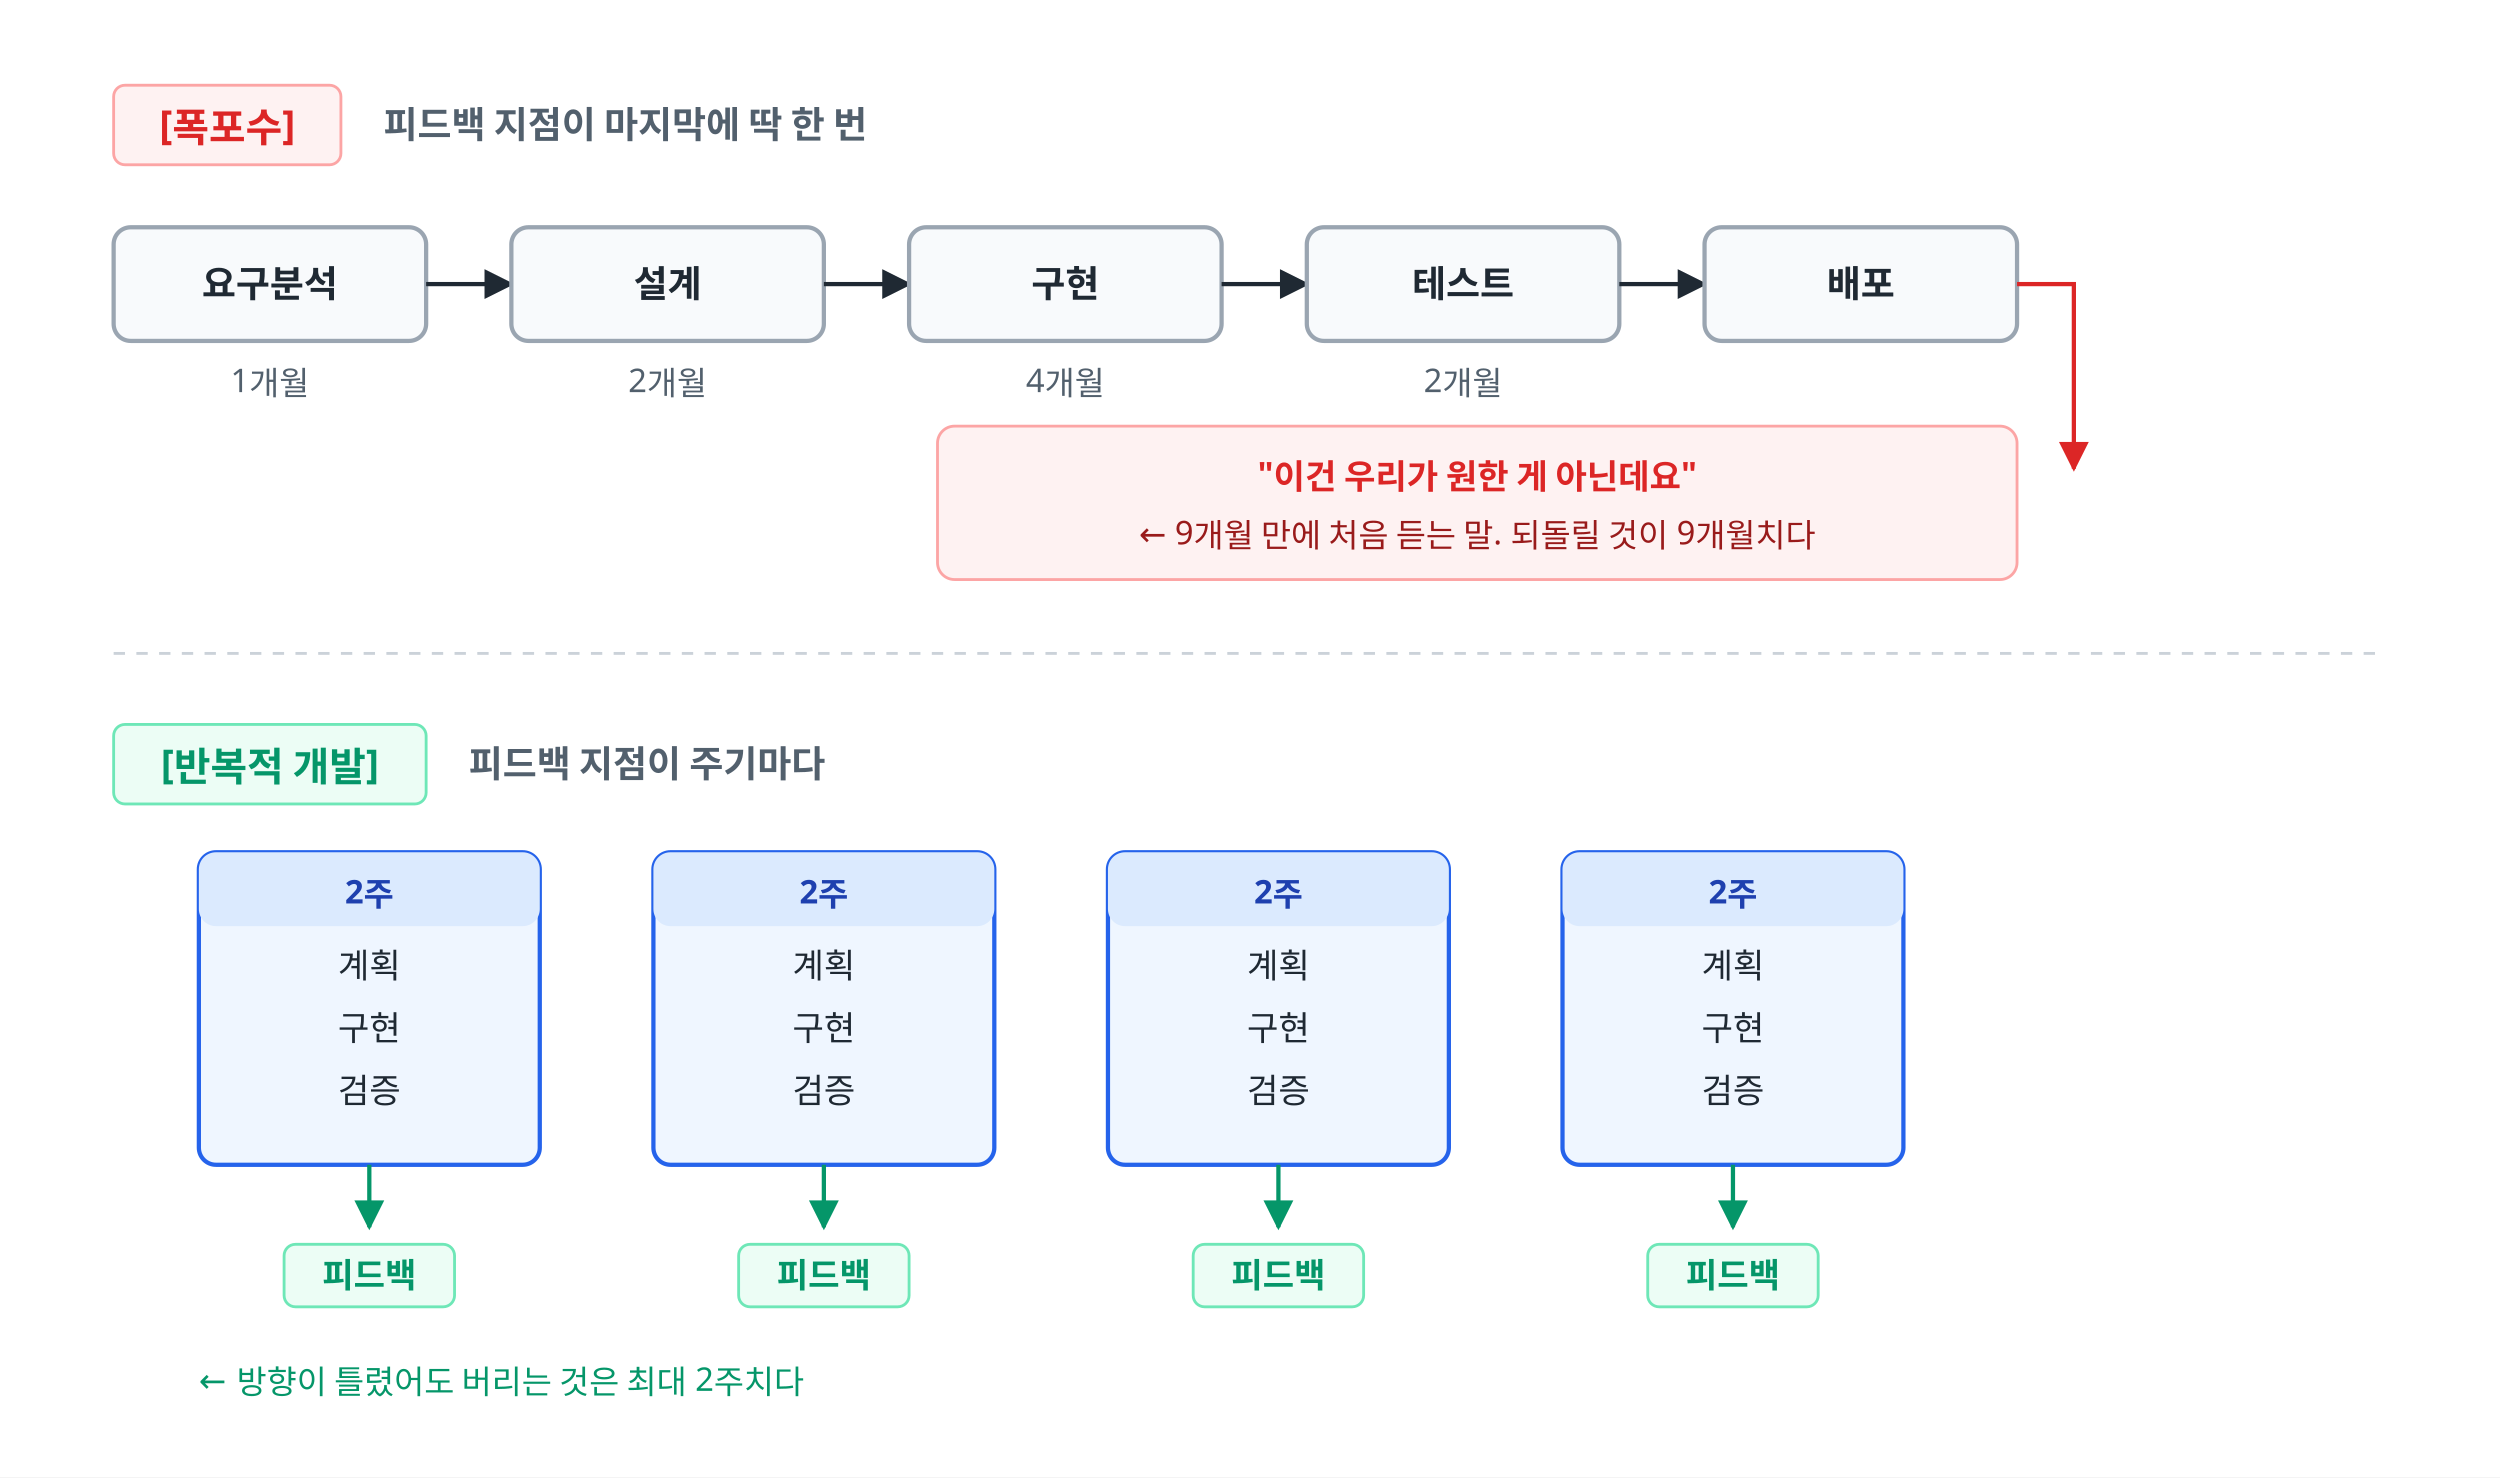
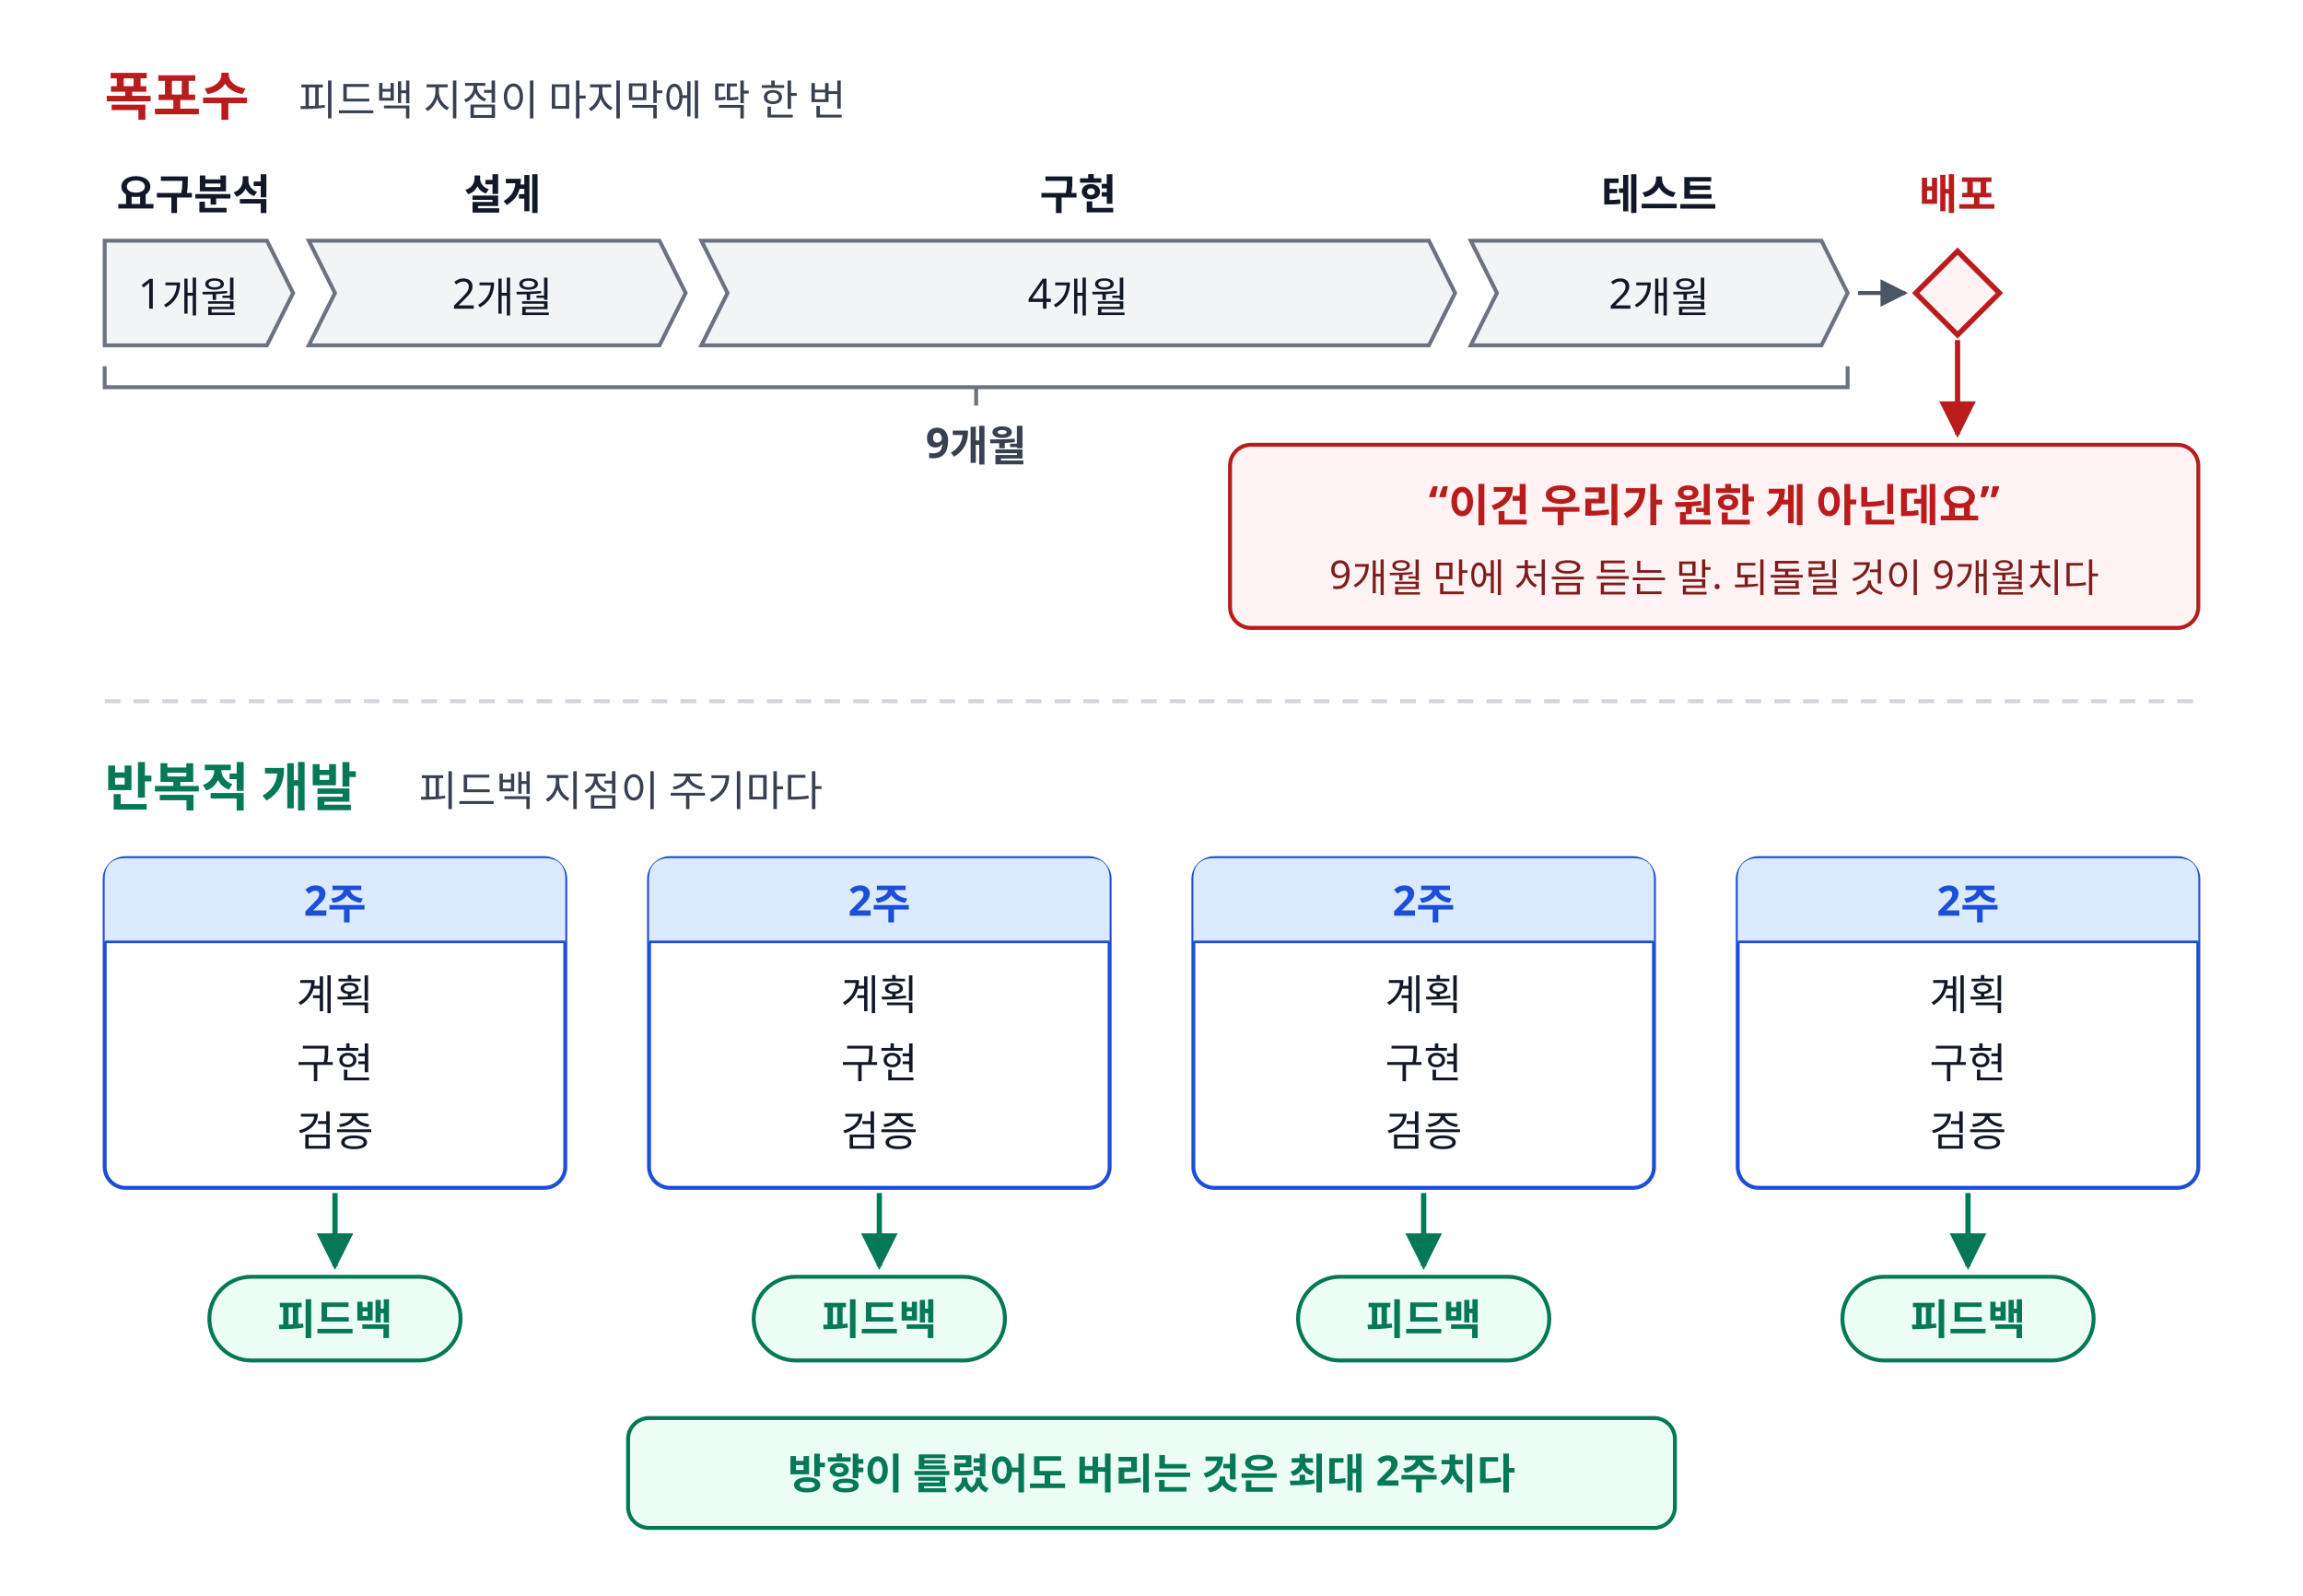
- <svg xmlns="http://www.w3.org/2000/svg" viewBox="0 0 880 520" width="880" height="520" font-family="'Malgun Gothic','Apple SD Gothic Neo','Noto Sans KR','Segoe UI',sans-serif" role="img" aria-labelledby="t d">
-   <rect width="880" height="520" fill="#ffffff" />
+ <svg xmlns="http://www.w3.org/2000/svg" viewBox="0 0 880 610" width="880" height="610" font-family="'Malgun Gothic','Apple SD Gothic Neo','Noto Sans KR','Segoe UI',sans-serif" role="img" aria-labelledby="t d">
+   <rect width="880" height="610" fill="#ffffff" />
  <defs>
-     <marker id="a-ink" viewBox="0 0 10 10" refX="9" refY="5" markerWidth="7" markerHeight="7" orient="auto-start-reverse">
-       <path d="M0,0 L10,5 L0,10 z" fill="#1f2933" />
+     <marker id="ah-gray" viewBox="0 0 10 10" refX="9" refY="5" markerWidth="7" markerHeight="7" orient="auto">
+       <path d="M0,0 L10,5 L0,10 z" fill="#4b5563" />
    </marker>
-     <marker id="a-red" viewBox="0 0 10 10" refX="9" refY="5" markerWidth="7" markerHeight="7" orient="auto-start-reverse">
-       <path d="M0,0 L10,5 L0,10 z" fill="#dc2626" />
+     <marker id="ah-red" viewBox="0 0 10 10" refX="9" refY="5" markerWidth="7" markerHeight="7" orient="auto">
+       <path d="M0,0 L10,5 L0,10 z" fill="#b91c1c" />
    </marker>
-     <marker id="a-green" viewBox="0 0 10 10" refX="9" refY="5" markerWidth="7" markerHeight="7" orient="auto-start-reverse">
-       <path d="M0,0 L10,5 L0,10 z" fill="#059669" />
+     <marker id="ah-green" viewBox="0 0 10 10" refX="9" refY="5" markerWidth="7" markerHeight="7" orient="auto">
+       <path d="M0,0 L10,5 L0,10 z" fill="#047857" />
    </marker>
  </defs>
-   <g>
-     <rect x="40" y="30" width="80" height="28" rx="4" fill="#fef2f2" stroke="#fca5a5" stroke-width="1" />
-     <text x="80" y="48.9" font-size="14" font-weight="bold" fill="#dc2626" text-anchor="middle">[폭포수]</text>
-     <text x="135" y="48.55" font-size="13" font-weight="bold" fill="#52606d">피드백 지점이 마지막에 딱 한 번</text>
-     <rect x="40" y="80" width="110" height="40" rx="6" fill="#f8fafc" stroke="#9aa5b1" stroke-width="1.5" />
-     <text x="95" y="104.55" font-size="13" font-weight="bold" fill="#1f2933" text-anchor="middle">요구분석</text>
-     <text x="95" y="138.025" font-size="11.5" fill="#52606d" text-anchor="middle">1개월</text>
-     <path d="M150,100 L180,100" stroke="#1f2933" stroke-width="1.5" fill="none" marker-end="url(#a-ink)" />
-     <rect x="180" y="80" width="110" height="40" rx="6" fill="#f8fafc" stroke="#9aa5b1" stroke-width="1.5" />
-     <text x="235" y="104.55" font-size="13" font-weight="bold" fill="#1f2933" text-anchor="middle">설계</text>
-     <text x="235" y="138.025" font-size="11.5" fill="#52606d" text-anchor="middle">2개월</text>
-     <path d="M290,100 L320,100" stroke="#1f2933" stroke-width="1.5" fill="none" marker-end="url(#a-ink)" />
-     <rect x="320" y="80" width="110" height="40" rx="6" fill="#f8fafc" stroke="#9aa5b1" stroke-width="1.5" />
-     <text x="375" y="104.55" font-size="13" font-weight="bold" fill="#1f2933" text-anchor="middle">구현</text>
-     <text x="375" y="138.025" font-size="11.5" fill="#52606d" text-anchor="middle">4개월</text>
-     <path d="M430,100 L460,100" stroke="#1f2933" stroke-width="1.5" fill="none" marker-end="url(#a-ink)" />
-     <rect x="460" y="80" width="110" height="40" rx="6" fill="#f8fafc" stroke="#9aa5b1" stroke-width="1.5" />
-     <text x="515" y="104.55" font-size="13" font-weight="bold" fill="#1f2933" text-anchor="middle">테스트</text>
-     <text x="515" y="138.025" font-size="11.5" fill="#52606d" text-anchor="middle">2개월</text>
-     <path d="M570,100 L600,100" stroke="#1f2933" stroke-width="1.5" fill="none" marker-end="url(#a-ink)" />
-     <rect x="600" y="80" width="110" height="40" rx="6" fill="#f8fafc" stroke="#9aa5b1" stroke-width="1.5" />
-     <text x="655" y="104.55" font-size="13" font-weight="bold" fill="#1f2933" text-anchor="middle">배포</text>
-     <path d="M710,100 L730,100 L730,165" stroke="#dc2626" stroke-width="1.5" fill="none" marker-end="url(#a-red)" />
-     <rect x="330" y="150" width="380" height="54" rx="6" fill="#fef2f2" stroke="#fca5a5" stroke-width="1" />
-     <text x="520" y="171.2" font-size="12" font-weight="bold" fill="#dc2626" text-anchor="middle">"이건 우리가 원한 게 아닌데요"</text>
-     <text x="520" y="192.025" font-size="11.5" fill="#991b1b" text-anchor="middle">← 9개월 만에 처음 듣는 말. 되돌릴 것이 9개월치다</text>
-   </g>
-   <line x1="40" y1="230" x2="840" y2="230" stroke="#cbd2d9" stroke-width="1" stroke-dasharray="4 4" />
-   <g>
-     <rect x="40" y="255" width="110" height="28" rx="4" fill="#ecfdf5" stroke="#6ee7b7" stroke-width="1" />
-     <text x="95" y="273.9" font-size="14" font-weight="bold" fill="#059669" text-anchor="middle">[반복적 개발]</text>
-     <text x="165" y="273.55" font-size="13" font-weight="bold" fill="#52606d">피드백 지점이 주기마다</text>
-     <g>
-       <rect x="70" y="300" width="120" height="110" rx="6" fill="#eff6ff" stroke="#2563eb" stroke-width="1.5" />
-       <rect x="70" y="300" width="120" height="26" rx="6" fill="#dbeafe" />
-       <text x="130" y="318.025" font-size="11.5" font-weight="bold" fill="#1e40af" text-anchor="middle">2주</text>
-       <text x="130" y="344.2" font-size="12" fill="#1f2933" text-anchor="middle">계획</text>
-       <text x="130" y="366.2" font-size="12" fill="#1f2933" text-anchor="middle">구현</text>
-       <text x="130" y="388.2" font-size="12" fill="#1f2933" text-anchor="middle">검증</text>
-       <path d="M130,410 L130,432" stroke="#059669" stroke-width="1.5" fill="none" marker-end="url(#a-green)" />
-       <rect x="100" y="438" width="60" height="22" rx="4" fill="#ecfdf5" stroke="#6ee7b7" stroke-width="1" />
-       <text x="130" y="453.2" font-size="12" font-weight="bold" fill="#059669" text-anchor="middle">피드백</text>
-     </g>
-     <g>
-       <rect x="230" y="300" width="120" height="110" rx="6" fill="#eff6ff" stroke="#2563eb" stroke-width="1.5" />
-       <rect x="230" y="300" width="120" height="26" rx="6" fill="#dbeafe" />
-       <text x="290" y="318.025" font-size="11.5" font-weight="bold" fill="#1e40af" text-anchor="middle">2주</text>
-       <text x="290" y="344.2" font-size="12" fill="#1f2933" text-anchor="middle">계획</text>
-       <text x="290" y="366.2" font-size="12" fill="#1f2933" text-anchor="middle">구현</text>
-       <text x="290" y="388.2" font-size="12" fill="#1f2933" text-anchor="middle">검증</text>
-       <path d="M290,410 L290,432" stroke="#059669" stroke-width="1.5" fill="none" marker-end="url(#a-green)" />
-       <rect x="260" y="438" width="60" height="22" rx="4" fill="#ecfdf5" stroke="#6ee7b7" stroke-width="1" />
-       <text x="290" y="453.2" font-size="12" font-weight="bold" fill="#059669" text-anchor="middle">피드백</text>
-     </g>
-     <g>
-       <rect x="390" y="300" width="120" height="110" rx="6" fill="#eff6ff" stroke="#2563eb" stroke-width="1.5" />
-       <rect x="390" y="300" width="120" height="26" rx="6" fill="#dbeafe" />
-       <text x="450" y="318.025" font-size="11.5" font-weight="bold" fill="#1e40af" text-anchor="middle">2주</text>
-       <text x="450" y="344.2" font-size="12" fill="#1f2933" text-anchor="middle">계획</text>
-       <text x="450" y="366.2" font-size="12" fill="#1f2933" text-anchor="middle">구현</text>
-       <text x="450" y="388.2" font-size="12" fill="#1f2933" text-anchor="middle">검증</text>
-       <path d="M450,410 L450,432" stroke="#059669" stroke-width="1.5" fill="none" marker-end="url(#a-green)" />
-       <rect x="420" y="438" width="60" height="22" rx="4" fill="#ecfdf5" stroke="#6ee7b7" stroke-width="1" />
-       <text x="450" y="453.2" font-size="12" font-weight="bold" fill="#059669" text-anchor="middle">피드백</text>
-     </g>
-     <g>
-       <rect x="550" y="300" width="120" height="110" rx="6" fill="#eff6ff" stroke="#2563eb" stroke-width="1.5" />
-       <rect x="550" y="300" width="120" height="26" rx="6" fill="#dbeafe" />
-       <text x="610" y="318.025" font-size="11.5" font-weight="bold" fill="#1e40af" text-anchor="middle">2주</text>
-       <text x="610" y="344.2" font-size="12" fill="#1f2933" text-anchor="middle">계획</text>
-       <text x="610" y="366.2" font-size="12" fill="#1f2933" text-anchor="middle">구현</text>
-       <text x="610" y="388.2" font-size="12" fill="#1f2933" text-anchor="middle">검증</text>
-       <path d="M610,410 L610,432" stroke="#059669" stroke-width="1.5" fill="none" marker-end="url(#a-green)" />
-       <rect x="580" y="438" width="60" height="22" rx="4" fill="#ecfdf5" stroke="#6ee7b7" stroke-width="1" />
-       <text x="610" y="453.2" font-size="12" font-weight="bold" fill="#059669" text-anchor="middle">피드백</text>
-     </g>
-     <text x="70" y="490.025" font-size="11.5" fill="#059669">← 방향이 틀렸어도 버리는 것은 최대 2주치다</text>
-   </g>
+   <text x="40" y="44" font-size="20" font-weight="bold" fill="#b91c1c">폭포수</text>
+   <text x="114" y="44" font-size="16" fill="#374151">피드백 지점이 마지막에 딱 한 번</text>
+   <text x="74" y="80" font-size="16" font-weight="bold" fill="#111827" text-anchor="middle">요구분석</text>
+   <text x="192" y="80" font-size="16" font-weight="bold" fill="#111827" text-anchor="middle">설계</text>
+   <text x="412" y="80" font-size="16" font-weight="bold" fill="#111827" text-anchor="middle">구현</text>
+   <text x="634" y="80" font-size="16" font-weight="bold" fill="#111827" text-anchor="middle">테스트</text>
+   <text x="748" y="80" font-size="16" font-weight="bold" fill="#b91c1c" text-anchor="middle">배포</text>
+   <path d="M40,92 L102,92 L112,112 L102,132 L40,132 Z" fill="#f3f4f6" stroke="#6b7280" stroke-width="1.5" />
+   <path d="M118,92 L252,92 L262,112 L252,132 L118,132 L128,112 Z" fill="#f3f4f6" stroke="#6b7280" stroke-width="1.5" />
+   <path d="M268,92 L546,92 L556,112 L546,132 L268,132 L278,112 Z" fill="#f3f4f6" stroke="#6b7280" stroke-width="1.5" />
+   <path d="M562,92 L696,92 L706,112 L696,132 L562,132 L572,112 Z" fill="#f3f4f6" stroke="#6b7280" stroke-width="1.5" />
+   <text x="72" y="118" font-size="16" fill="#111827" text-anchor="middle">1개월</text>
+   <text x="192" y="118" font-size="16" fill="#111827" text-anchor="middle">2개월</text>
+   <text x="412" y="118" font-size="16" fill="#111827" text-anchor="middle">4개월</text>
+   <text x="634" y="118" font-size="16" fill="#111827" text-anchor="middle">2개월</text>
+   <line x1="710" y1="112" x2="728" y2="112" stroke="#4b5563" stroke-width="1.5" marker-end="url(#ah-gray)" />
+   <path d="M748,96 L764,112 L748,128 L732,112 Z" fill="#fef2f2" stroke="#b91c1c" stroke-width="2" />
+   <path d="M40,140 L40,148 L706,148 L706,140" fill="none" stroke="#6b7280" stroke-width="1.5" />
+   <line x1="373" y1="148" x2="373" y2="155" stroke="#6b7280" stroke-width="1.5" />
+   <text x="373" y="175" font-size="16" font-weight="bold" fill="#374151" text-anchor="middle">9개월</text>
+   <line x1="748" y1="130" x2="748" y2="166" stroke="#b91c1c" stroke-width="2" marker-end="url(#ah-red)" />
+   <rect x="470" y="170" width="370" height="70" rx="8" fill="#fef2f2" stroke="#b91c1c" stroke-width="1.5" />
+   <text x="655" y="198" font-size="17" font-weight="bold" fill="#b91c1c" text-anchor="middle">“이건 우리가 원한 게 아닌데요”</text>
+   <text x="655" y="225" font-size="15" fill="#7f1d1d" text-anchor="middle">9개월 만에 처음 듣는 말. 되돌릴 것이 9개월치다</text>
+   <line x1="40" y1="268" x2="840" y2="268" stroke="#d1d5db" stroke-width="1.5" stroke-dasharray="6 5" />
+   <text x="40" y="308" font-size="20" font-weight="bold" fill="#047857">반복적 개발</text>
+   <text x="160" y="308" font-size="16" fill="#374151">피드백 지점이 주기마다</text>
+   <rect x="40" y="328" width="176" height="126" rx="8" fill="#ffffff" stroke="#1d4ed8" stroke-width="1.5" />
+   <path d="M40,360 L40,336 Q40,328 48,328 L208,328 Q216,328 216,336 L216,360 Z" fill="#dbeafe" />
+   <line x1="40" y1="360" x2="216" y2="360" stroke="#1d4ed8" stroke-width="1" />
+   <text x="128" y="350" font-size="16" font-weight="bold" fill="#1d4ed8" text-anchor="middle">2주</text>
+   <text x="128" y="386" font-size="16" fill="#111827" text-anchor="middle">계획</text>
+   <text x="128" y="412" font-size="16" fill="#111827" text-anchor="middle">구현</text>
+   <text x="128" y="438" font-size="16" fill="#111827" text-anchor="middle">검증</text>
+   <line x1="128" y1="456" x2="128" y2="484" stroke="#047857" stroke-width="2" marker-end="url(#ah-green)" />
+   <rect x="80" y="488" width="96" height="32" rx="16" fill="#ecfdf5" stroke="#047857" stroke-width="1.5" />
+   <text x="128" y="510" font-size="16" font-weight="bold" fill="#047857" text-anchor="middle">피드백</text>
+   <rect x="248" y="328" width="176" height="126" rx="8" fill="#ffffff" stroke="#1d4ed8" stroke-width="1.5" />
+   <path d="M248,360 L248,336 Q248,328 256,328 L416,328 Q424,328 424,336 L424,360 Z" fill="#dbeafe" />
+   <line x1="248" y1="360" x2="424" y2="360" stroke="#1d4ed8" stroke-width="1" />
+   <text x="336" y="350" font-size="16" font-weight="bold" fill="#1d4ed8" text-anchor="middle">2주</text>
+   <text x="336" y="386" font-size="16" fill="#111827" text-anchor="middle">계획</text>
+   <text x="336" y="412" font-size="16" fill="#111827" text-anchor="middle">구현</text>
+   <text x="336" y="438" font-size="16" fill="#111827" text-anchor="middle">검증</text>
+   <line x1="336" y1="456" x2="336" y2="484" stroke="#047857" stroke-width="2" marker-end="url(#ah-green)" />
+   <rect x="288" y="488" width="96" height="32" rx="16" fill="#ecfdf5" stroke="#047857" stroke-width="1.5" />
+   <text x="336" y="510" font-size="16" font-weight="bold" fill="#047857" text-anchor="middle">피드백</text>
+   <rect x="456" y="328" width="176" height="126" rx="8" fill="#ffffff" stroke="#1d4ed8" stroke-width="1.5" />
+   <path d="M456,360 L456,336 Q456,328 464,328 L624,328 Q632,328 632,336 L632,360 Z" fill="#dbeafe" />
+   <line x1="456" y1="360" x2="632" y2="360" stroke="#1d4ed8" stroke-width="1" />
+   <text x="544" y="350" font-size="16" font-weight="bold" fill="#1d4ed8" text-anchor="middle">2주</text>
+   <text x="544" y="386" font-size="16" fill="#111827" text-anchor="middle">계획</text>
+   <text x="544" y="412" font-size="16" fill="#111827" text-anchor="middle">구현</text>
+   <text x="544" y="438" font-size="16" fill="#111827" text-anchor="middle">검증</text>
+   <line x1="544" y1="456" x2="544" y2="484" stroke="#047857" stroke-width="2" marker-end="url(#ah-green)" />
+   <rect x="496" y="488" width="96" height="32" rx="16" fill="#ecfdf5" stroke="#047857" stroke-width="1.5" />
+   <text x="544" y="510" font-size="16" font-weight="bold" fill="#047857" text-anchor="middle">피드백</text>
+   <rect x="664" y="328" width="176" height="126" rx="8" fill="#ffffff" stroke="#1d4ed8" stroke-width="1.5" />
+   <path d="M664,360 L664,336 Q664,328 672,328 L832,328 Q840,328 840,336 L840,360 Z" fill="#dbeafe" />
+   <line x1="664" y1="360" x2="840" y2="360" stroke="#1d4ed8" stroke-width="1" />
+   <text x="752" y="350" font-size="16" font-weight="bold" fill="#1d4ed8" text-anchor="middle">2주</text>
+   <text x="752" y="386" font-size="16" fill="#111827" text-anchor="middle">계획</text>
+   <text x="752" y="412" font-size="16" fill="#111827" text-anchor="middle">구현</text>
+   <text x="752" y="438" font-size="16" fill="#111827" text-anchor="middle">검증</text>
+   <line x1="752" y1="456" x2="752" y2="484" stroke="#047857" stroke-width="2" marker-end="url(#ah-green)" />
+   <rect x="704" y="488" width="96" height="32" rx="16" fill="#ecfdf5" stroke="#047857" stroke-width="1.5" />
+   <text x="752" y="510" font-size="16" font-weight="bold" fill="#047857" text-anchor="middle">피드백</text>
+   <rect x="240" y="542" width="400" height="42" rx="8" fill="#ecfdf5" stroke="#047857" stroke-width="1.5" />
+   <text x="440" y="569" font-size="16" font-weight="bold" fill="#047857" text-anchor="middle">방향이 틀렸어도 버리는 것은 최대 2주치다</text>
</svg>
